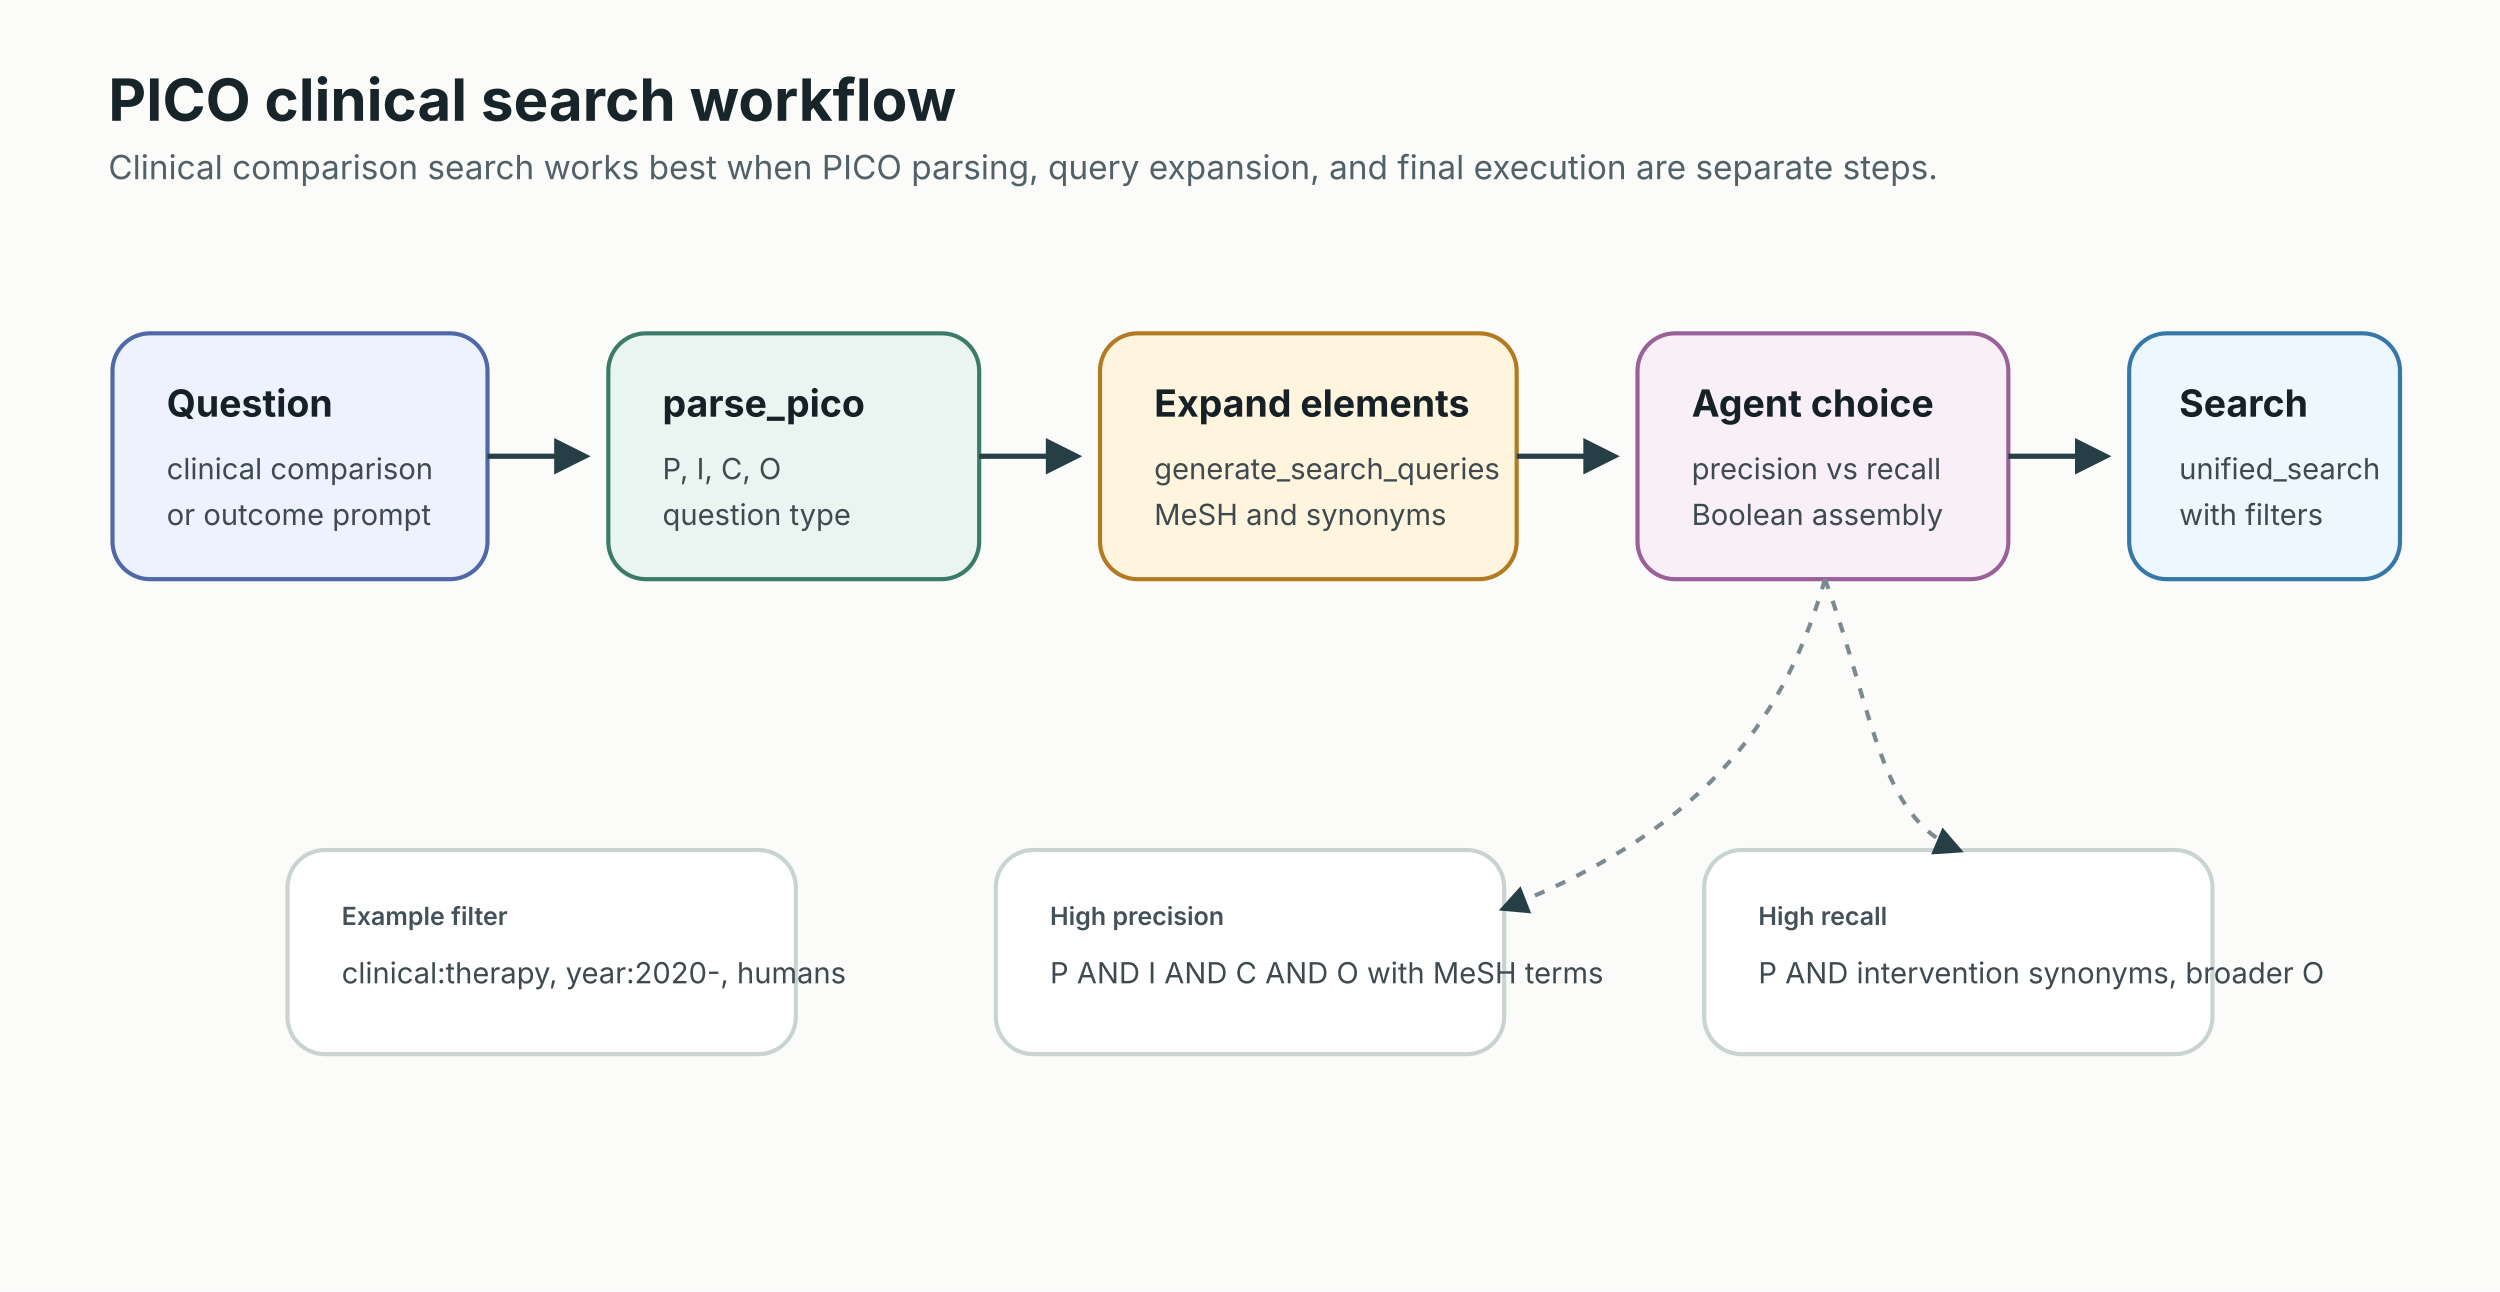
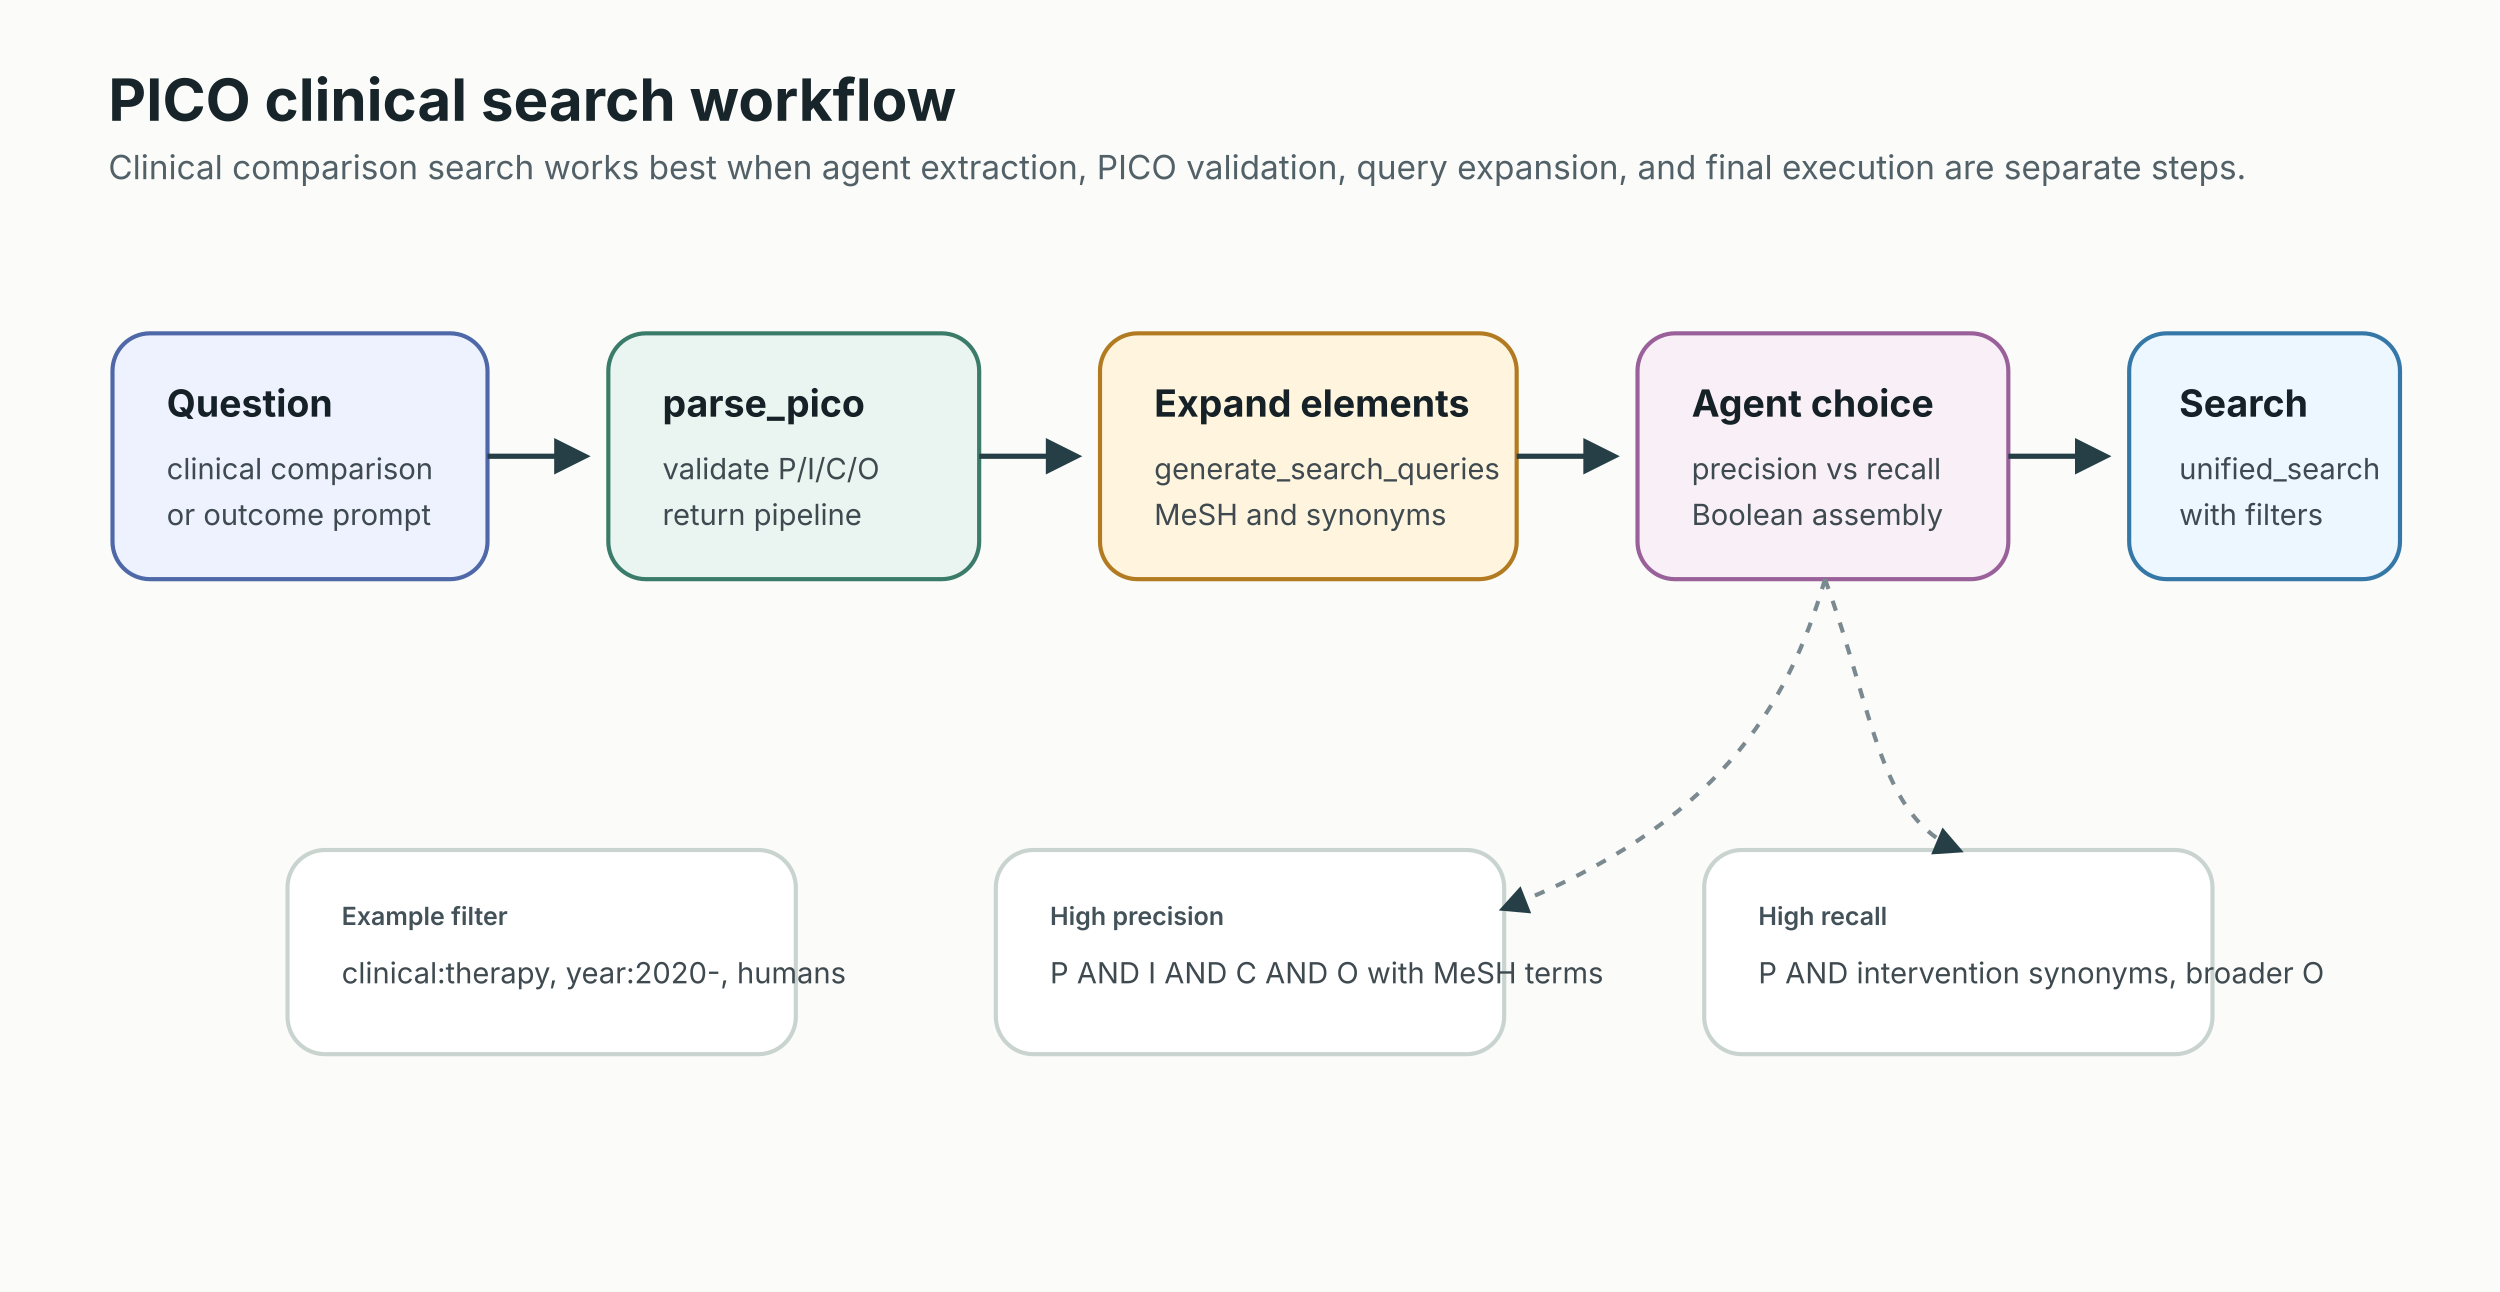
<svg xmlns="http://www.w3.org/2000/svg" width="1200" height="620" viewBox="0 0 1200 620" role="img" aria-labelledby="title desc">
  <defs>
    <marker id="arrow" viewBox="0 0 10 10" refX="8" refY="5" markerWidth="7" markerHeight="7" orient="auto-start-reverse">
      <path d="M 0 0 L 10 5 L 0 10 z" fill="#263f46" />
    </marker>
    <style>
      .bg { fill: #fbfcfa; }
      .title { font: 700 28px system-ui, -apple-system, BlinkMacSystemFont, "Segoe UI", sans-serif; fill: #17252a; }
      .subtitle { font: 400 16px system-ui, -apple-system, BlinkMacSystemFont, "Segoe UI", sans-serif; fill: #526168; }
      .box { stroke-width: 2; rx: 18; }
      .label { font: 700 18px system-ui, -apple-system, BlinkMacSystemFont, "Segoe UI", sans-serif; fill: #152126; }
      .body { font: 400 14px system-ui, -apple-system, BlinkMacSystemFont, "Segoe UI", sans-serif; fill: #3e4a50; }
      .small { font: 600 12px system-ui, -apple-system, BlinkMacSystemFont, "Segoe UI", sans-serif; fill: #435159; }
      .arrow { fill: none; stroke: #263f46; stroke-width: 2.5; marker-end: url(#arrow); }
      .soft { fill: none; stroke: #7b8a90; stroke-width: 2; stroke-dasharray: 5 6; marker-end: url(#arrow); }
    </style>
  </defs>
  <rect class="bg" width="1200" height="620" />
  <text class="title" x="52" y="58">PICO clinical search workflow</text>
-   <text class="subtitle" x="52" y="86">Clinical comparison search works best when PICO parsing, query expansion, and final execution are separate steps.</text>
+   <text class="subtitle" x="52" y="86">Clinical comparison search works best when agent extraction, PICO validation, query expansion, and final execution are separate steps.</text>
  <rect class="box" x="54" y="160" width="180" height="118" fill="#eef2ff" stroke="#4f68a8" />
  <text class="label" x="80" y="200">Question</text>
  <text class="body" x="80" y="230">clinical comparison</text>
  <text class="body" x="80" y="252">or outcome prompt</text>
  <rect class="box" x="292" y="160" width="178" height="118" fill="#eaf4f0" stroke="#3a7c69" />
  <text class="label" x="318" y="200">parse_pico</text>
-   <text class="body" x="318" y="230">P, I, C, O</text>
-   <text class="body" x="318" y="252">question type</text>
+   <text class="body" x="318" y="230">validate P/I/C/O</text>
+   <text class="body" x="318" y="252">return pipeline</text>
  <rect class="box" x="528" y="160" width="200" height="118" fill="#fff5df" stroke="#b27b21" />
  <text class="label" x="554" y="200">Expand elements</text>
  <text class="body" x="554" y="230">generate_search_queries</text>
  <text class="body" x="554" y="252">MeSH and synonyms</text>
  <rect class="box" x="786" y="160" width="178" height="118" fill="#f8eff7" stroke="#99609a" />
  <text class="label" x="812" y="200">Agent choice</text>
  <text class="body" x="812" y="230">precision vs recall</text>
  <text class="body" x="812" y="252">Boolean assembly</text>
  <rect class="box" x="1022" y="160" width="130" height="118" fill="#edf7ff" stroke="#3578a7" />
  <text class="label" x="1046" y="200">Search</text>
  <text class="body" x="1046" y="230">unified_search</text>
  <text class="body" x="1046" y="252">with filters</text>
  <path class="arrow" d="M 234 219 H 280" />
  <path class="arrow" d="M 470 219 H 516" />
  <path class="arrow" d="M 728 219 H 774" />
  <path class="arrow" d="M 964 219 H 1010" />
  <rect x="138" y="408" width="244" height="98" rx="18" fill="#ffffff" stroke="#c9d4d0" stroke-width="2" />
  <text class="small" x="164" y="444">Example filter</text>
  <text class="body" x="164" y="472">clinical:therapy, year:2020-, humans</text>
  <rect x="478" y="408" width="244" height="98" rx="18" fill="#ffffff" stroke="#c9d4d0" stroke-width="2" />
  <text class="small" x="504" y="444">High precision</text>
  <text class="body" x="504" y="472">P AND I AND C AND O with MeSH terms</text>
  <rect x="818" y="408" width="244" height="98" rx="18" fill="#ffffff" stroke="#c9d4d0" stroke-width="2" />
  <text class="small" x="844" y="444">High recall</text>
  <text class="body" x="844" y="472">P AND intervention synonyms, broader O</text>
  <path class="soft" d="M 876 278 C 858 340 824 396 722 436" />
  <path class="soft" d="M 876 278 C 900 344 902 392 940 408" />
</svg>
